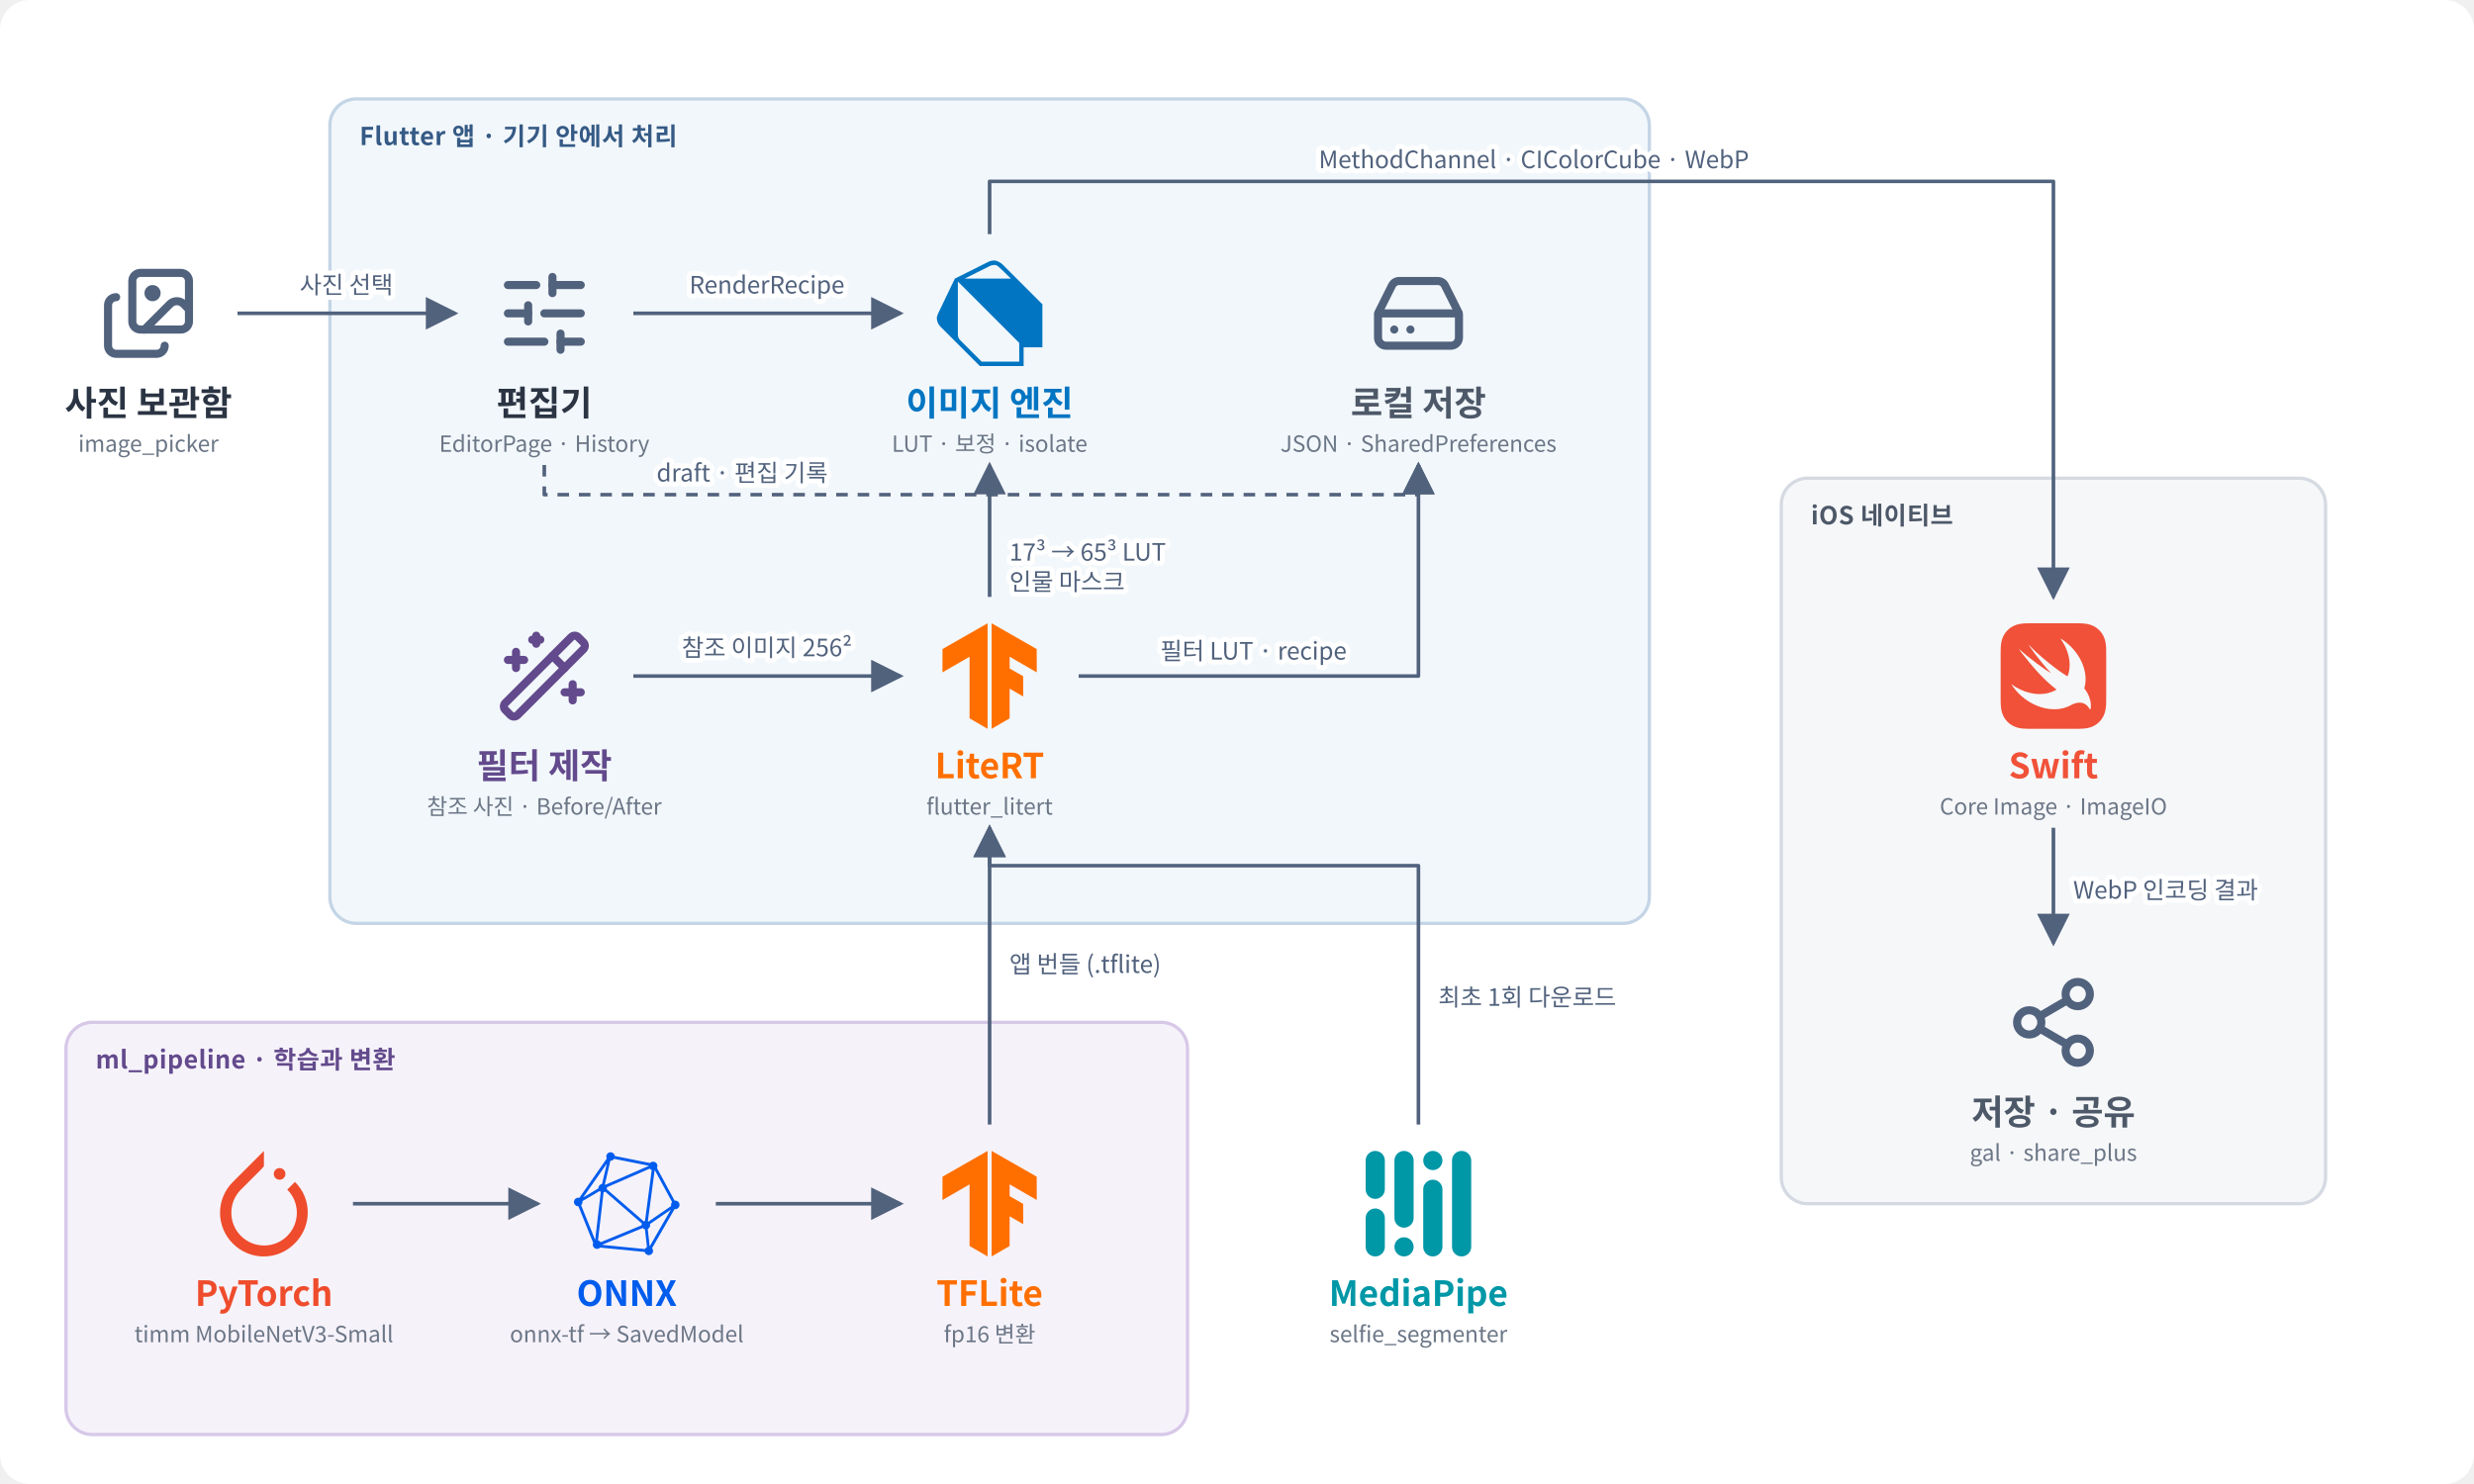
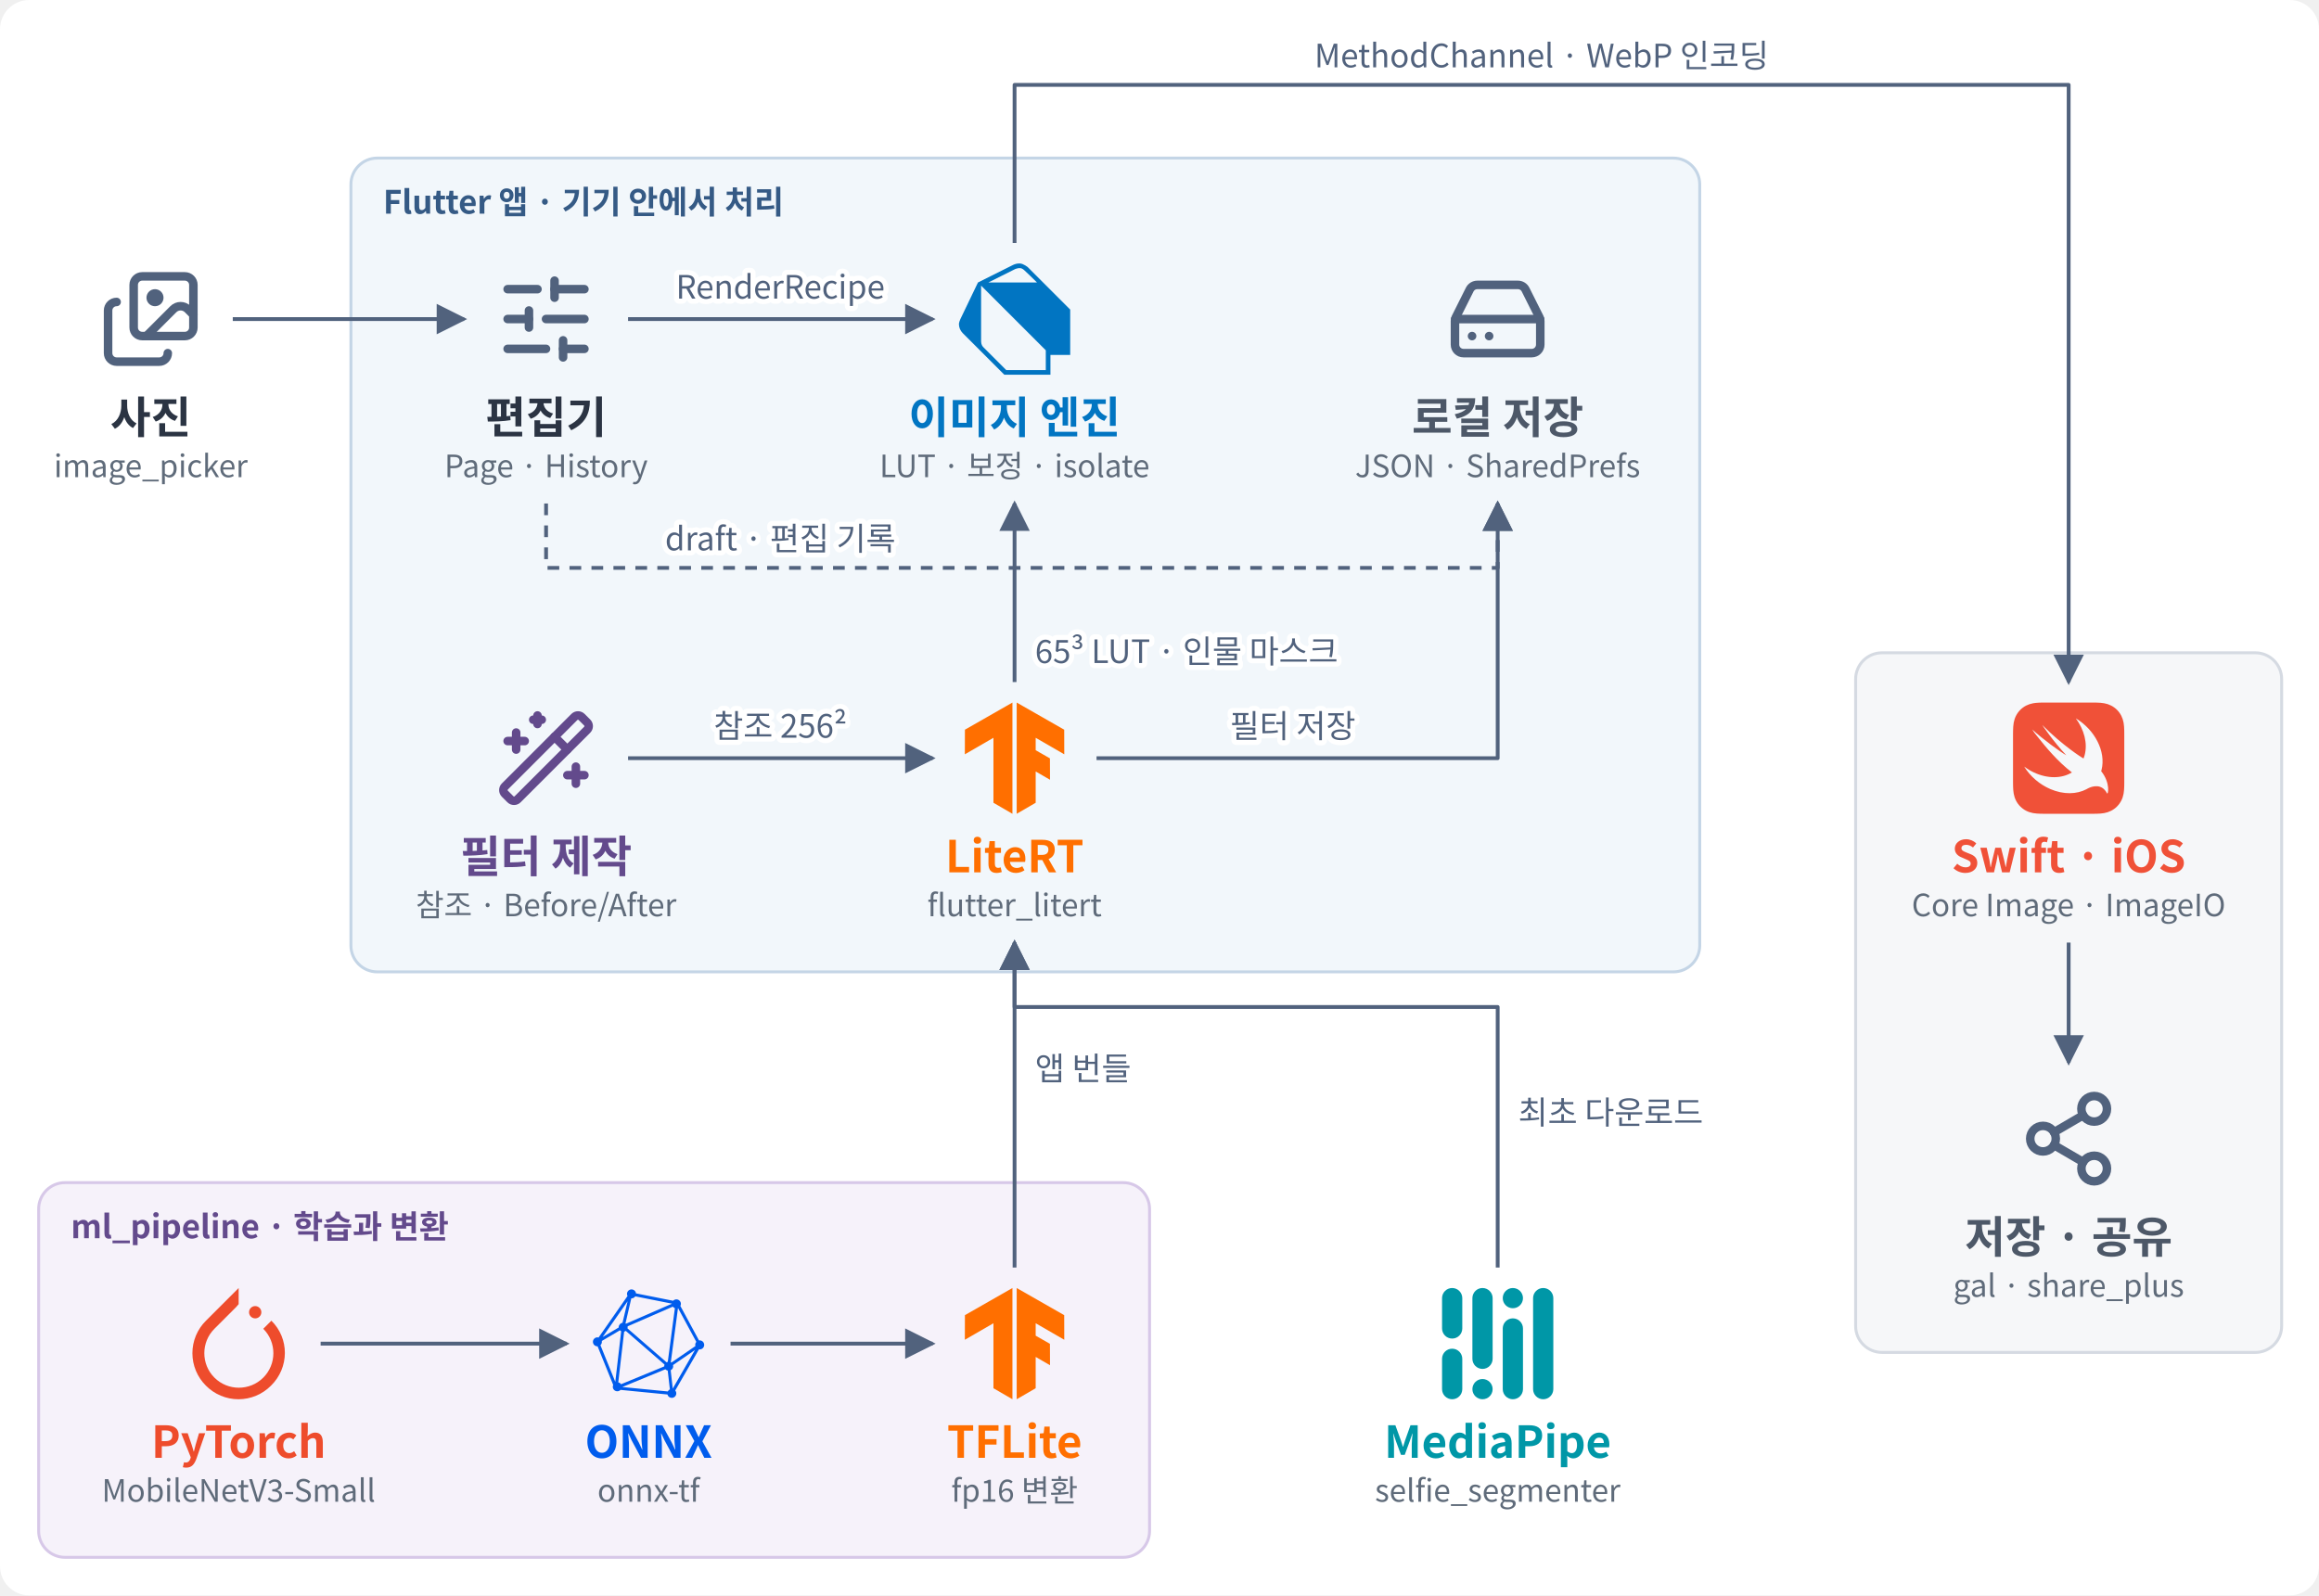
- <svg xmlns="http://www.w3.org/2000/svg" viewBox="0 0 1500 900" width="1500" height="900" font-family="Pretendard, 'Apple SD Gothic Neo', 'Noto Sans KR', 'Noto Sans CJK KR', 'Malgun Gothic', sans-serif">
+ <svg xmlns="http://www.w3.org/2000/svg" viewBox="-13 -88 1584 1090" width="1584" height="1090" font-family="Pretendard, 'Apple SD Gothic Neo', 'Noto Sans KR', 'Noto Sans CJK KR', 'Malgun Gothic', sans-serif">
  <defs>
-     <marker id="ah" viewBox="0 0 10 10" refX="9" refY="5" markerWidth="9" markerHeight="9" orient="auto-start-reverse">
+     <marker id="ah" viewBox="0 0 10 10" refX="9" refY="5" markerWidth="8" markerHeight="8" orient="auto-start-reverse">
      <path d="M0,0 L10,5 L0,10 z" fill="#51627d" />
    </marker>
  </defs>
-   <rect x="0" y="0" width="1500" height="900" rx="18" fill="#ffffff" />
-   <rect x="200" y="60" width="800" height="500" rx="16" fill="#f2f7fb" stroke="#c4d5e6" stroke-width="2" />
-   <text x="218" y="88" font-size="15" font-weight="700" fill="#355a85" letter-spacing="0.3">Flutter 앱 · 기기 안에서 처리</text>
-   <rect x="1080" y="290" width="330" height="440" rx="16" fill="#f6f7f9" stroke="#d5dae2" stroke-width="2" />
-   <text x="1098" y="318" font-size="15" font-weight="700" fill="#4d5868" letter-spacing="0.3">iOS 네이티브</text>
-   <rect x="40" y="620" width="680" height="250" rx="16" fill="#f6f2fa" stroke="#d7c8e8" stroke-width="2" />
-   <text x="58" y="648" font-size="15" font-weight="700" fill="#634a8c" letter-spacing="0.3">ml_pipeline · 학습과 변환</text>
-   <path d="M144.0,190.0 L276.0,190.0" fill="none" stroke="#51627d" stroke-width="2.2" stroke-linejoin="round" marker-end="url(#ah)" />
-   <path d="M384.0,190.0 L546.0,190.0" fill="none" stroke="#51627d" stroke-width="2.2" stroke-linejoin="round" marker-end="url(#ah)" />
-   <path d="M600.0,142.0 L600.0,110.0 L1245.0,110.0 L1245.0,362.0" fill="none" stroke="#51627d" stroke-width="2.2" stroke-linejoin="round" marker-end="url(#ah)" />
-   <path d="M330.0,282.0 L330.0,300.0 L860.0,300.0 L860.0,282.0" fill="none" stroke="#51627d" stroke-width="2.2" stroke-linejoin="round" stroke-dasharray="7 6" marker-end="url(#ah)" />
-   <path d="M384.0,410.0 L546.0,410.0" fill="none" stroke="#51627d" stroke-width="2.2" stroke-linejoin="round" marker-end="url(#ah)" />
-   <path d="M600.0,362.0 L600.0,282.0" fill="none" stroke="#51627d" stroke-width="2.2" stroke-linejoin="round" marker-end="url(#ah)" />
-   <path d="M654.0,410.0 L860.0,410.0 L860.0,282.0" fill="none" stroke="#51627d" stroke-width="2.2" stroke-linejoin="round" marker-end="url(#ah)" />
-   <path d="M1245.0,502.0 L1245.0,572.0" fill="none" stroke="#51627d" stroke-width="2.2" stroke-linejoin="round" marker-end="url(#ah)" />
-   <path d="M214.0,730.0 L326.0,730.0" fill="none" stroke="#51627d" stroke-width="2.2" stroke-linejoin="round" marker-end="url(#ah)" />
-   <path d="M434.0,730.0 L546.0,730.0" fill="none" stroke="#51627d" stroke-width="2.2" stroke-linejoin="round" marker-end="url(#ah)" />
-   <path d="M600.0,682.0 L600.0,502.0" fill="none" stroke="#51627d" stroke-width="2.2" stroke-linejoin="round" marker-end="url(#ah)" />
-   <path d="M860.0,682.0 L860.0,525.0 L600.0,525.0 L600.0,502.0" fill="none" stroke="#51627d" stroke-width="2.2" stroke-linejoin="round" marker-end="url(#ah)" />
-   <svg x="60.6" y="160.6" width="58.88" height="58.88" viewBox="0 0 24 24" fill="none" stroke="#51627d" stroke-width="2" stroke-linecap="round" stroke-linejoin="round">
+   <rect x="-13" y="-88" width="1584" height="1090" rx="20" fill="#ffffff" />
+   <rect x="226.7" y="20.0" width="921.3" height="556.0" rx="18" fill="#f2f7fb" stroke="#c4d5e6" stroke-width="2" />
+   <text x="248.7" y="58.0" font-size="22" font-weight="700" fill="#355a85">Flutter 앱 · 기기 안에서 처리</text>
+   <rect x="1254.5" y="358.0" width="291.0" height="478.0" rx="18" fill="#f6f7f9" stroke="#d5dae2" stroke-width="2" />
+   <rect x="13.4" y="720.0" width="758.8" height="256.0" rx="18" fill="#f6f2fa" stroke="#d7c8e8" stroke-width="2" />
+   <text x="35.4" y="758.0" font-size="22" font-weight="700" fill="#634a8c">ml_pipeline · 학습과 변환</text>
+   <path d="M146.0,130.0 L304.0,130.0" fill="none" stroke="#51627d" stroke-width="2.6" stroke-linejoin="round" marker-end="url(#ah)" />
+   <path d="M416.0,130.0 L624.0,130.0" fill="none" stroke="#51627d" stroke-width="2.6" stroke-linejoin="round" marker-end="url(#ah)" />
+   <path d="M680.0,78.0 L680.0,-30.0 L1400.0,-30.0 L1400.0,378.0" fill="none" stroke="#51627d" stroke-width="2.6" stroke-linejoin="round" marker-end="url(#ah)" />
+   <path d="M360.0,256.0 L360.0,300.0 L1010.0,300.0 L1010.0,256.0" fill="none" stroke="#51627d" stroke-width="2.6" stroke-linejoin="round" stroke-dasharray="8 7" marker-end="url(#ah)" />
+   <path d="M416.0,430.0 L624.0,430.0" fill="none" stroke="#51627d" stroke-width="2.6" stroke-linejoin="round" marker-end="url(#ah)" />
+   <path d="M680.0,378.0 L680.0,256.0" fill="none" stroke="#51627d" stroke-width="2.6" stroke-linejoin="round" marker-end="url(#ah)" />
+   <path d="M736.0,430.0 L1010.0,430.0 L1010.0,256.0" fill="none" stroke="#51627d" stroke-width="2.6" stroke-linejoin="round" marker-end="url(#ah)" />
+   <path d="M1400.0,556.0 L1400.0,638.0" fill="none" stroke="#51627d" stroke-width="2.6" stroke-linejoin="round" marker-end="url(#ah)" />
+   <path d="M206.0,830.0 L374.0,830.0" fill="none" stroke="#51627d" stroke-width="2.6" stroke-linejoin="round" marker-end="url(#ah)" />
+   <path d="M486.0,830.0 L624.0,830.0" fill="none" stroke="#51627d" stroke-width="2.6" stroke-linejoin="round" marker-end="url(#ah)" />
+   <path d="M680.0,778.0 L680.0,556.0" fill="none" stroke="#51627d" stroke-width="2.6" stroke-linejoin="round" marker-end="url(#ah)" />
+   <path d="M1010.0,778.0 L1010.0,600.0 L680.0,600.0 L680.0,556.0" fill="none" stroke="#51627d" stroke-width="2.6" stroke-linejoin="round" marker-end="url(#ah)" />
+   <svg x="55.0" y="95.0" width="69.92" height="69.92" viewBox="0 0 24 24" fill="none" stroke="#51627d" stroke-width="2" stroke-linecap="round" stroke-linejoin="round">
    <path d="m22 11-1.296-1.296a2.4 2.4 0 0 0-3.408 0L11 16" />
    <path d="M4 8a2 2 0 0 0-2 2v10a2 2 0 0 0 2 2h10a2 2 0 0 0 2-2" />
    <circle cx="13" cy="7" r="1" fill="#51627d" />
    <rect x="8" y="2" width="14" height="14" rx="2" />
  </svg>
-   <text x="90" y="252.0" text-anchor="middle" font-size="21" font-weight="700" fill="#2b3443">사진 보관함</text>
-   <text x="90" y="274.0" text-anchor="middle" font-size="13.5" fill="#6b7686">image_picker</text>
-   <svg x="300.6" y="160.6" width="58.88" height="58.88" viewBox="0 0 24 24" fill="none" stroke="#51627d" stroke-width="2" stroke-linecap="round" stroke-linejoin="round">
+   <text x="90" y="208.0" text-anchor="middle" font-size="30" font-weight="700" fill="#2b3443">사진</text>
+   <text x="90" y="238.0" text-anchor="middle" font-size="21" fill="#5f6b7a">image_picker</text>
+   <svg x="325.0" y="95.0" width="69.92" height="69.92" viewBox="0 0 24 24" fill="none" stroke="#51627d" stroke-width="2" stroke-linecap="round" stroke-linejoin="round">
    <path d="M10 5H3" />
    <path d="M12 19H3" />
    <path d="M14 3v4" />
    <path d="M16 17v4" />
    <path d="M21 12h-9" />
    <path d="M21 19h-5" />
    <path d="M21 5h-7" />
    <path d="M8 10v4" />
    <path d="M8 12H3" />
  </svg>
-   <text x="330" y="252.0" text-anchor="middle" font-size="21" font-weight="700" fill="#2b3443">편집기</text>
-   <text x="330" y="274.0" text-anchor="middle" font-size="13.5" fill="#6b7686">EditorPage · History</text>
-   <g transform="translate(568.0,158.0) scale(2.6667)">
+   <text x="360" y="208.0" text-anchor="middle" font-size="30" font-weight="700" fill="#2b3443">편집기</text>
+   <text x="360" y="238.0" text-anchor="middle" font-size="21" fill="#5f6b7a">Page · History</text>
+   <g transform="translate(642.0,92.0) scale(3.1667)">
    <path d="M4.105 4.105S9.158 1.58 11.684.316a3.079 3.079 0 0 1 1.481-.315c.766.047 1.677.788 1.677.788L24 9.948v9.789h-4.263V24H9.789l-9-9C.303 14.5 0 13.795 0 13.105c0-.319.18-.818.316-1.105l3.789-7.895zm.679.679v11.787c.002.543.021 1.024.498 1.508L10.204 23h8.533v-4.263L4.784 4.784zm12.055-.678c-.899-.896-1.809-1.78-2.74-2.643-.302-.267-.567-.468-1.07-.462-.37.014-.87.195-.87.195L6.341 4.105l10.498.001z" fill="#0175C2" />
  </g>
-   <text x="600" y="252.0" text-anchor="middle" font-size="21" font-weight="700" fill="#0175C2">이미지 엔진</text>
-   <text x="600" y="274.0" text-anchor="middle" font-size="13.5" fill="#6b7686">LUT · 보정 · isolate</text>
-   <svg x="830.6" y="160.6" width="58.88" height="58.88" viewBox="0 0 24 24" fill="none" stroke="#51627d" stroke-width="2" stroke-linecap="round" stroke-linejoin="round">
+   <text x="680" y="208.0" text-anchor="middle" font-size="30" font-weight="700" fill="#0175C2">이미지 엔진</text>
+   <text x="680" y="238.0" text-anchor="middle" font-size="21" fill="#5f6b7a">LUT · 보정 · isolate</text>
+   <svg x="975.0" y="95.0" width="69.92" height="69.92" viewBox="0 0 24 24" fill="none" stroke="#51627d" stroke-width="2" stroke-linecap="round" stroke-linejoin="round">
    <path d="M10 16h.01" />
    <path d="M2.212 11.577a2 2 0 0 0-.212.896V18a2 2 0 0 0 2 2h16a2 2 0 0 0 2-2v-5.527a2 2 0 0 0-.212-.896L18.55 5.11A2 2 0 0 0 16.76 4H7.24a2 2 0 0 0-1.79 1.11z" />
    <path d="M21.946 12.013H2.054" />
    <path d="M6 16h.01" />
  </svg>
-   <text x="860" y="252.0" text-anchor="middle" font-size="21" font-weight="700" fill="#4d5868">로컬 저장</text>
-   <text x="860" y="274.0" text-anchor="middle" font-size="13.5" fill="#6b7686">JSON · SharedPreferences</text>
-   <svg x="300.6" y="380.6" width="58.88" height="58.88" viewBox="0 0 24 24" fill="none" stroke="#634a8c" stroke-width="2" stroke-linecap="round" stroke-linejoin="round">
+   <text x="1010" y="208.0" text-anchor="middle" font-size="30" font-weight="700" fill="#4d5868">로컬 저장</text>
+   <text x="1010" y="238.0" text-anchor="middle" font-size="21" fill="#5f6b7a">JSON · SharedPrefs</text>
+   <svg x="325.0" y="395.0" width="69.92" height="69.92" viewBox="0 0 24 24" fill="none" stroke="#634a8c" stroke-width="2" stroke-linecap="round" stroke-linejoin="round">
    <path d="m21.64 3.64-1.28-1.28a1.21 1.21 0 0 0-1.72 0L2.36 18.64a1.21 1.21 0 0 0 0 1.72l1.28 1.28a1.2 1.2 0 0 0 1.72 0L21.64 5.36a1.2 1.2 0 0 0 0-1.72" />
    <path d="m14 7 3 3" />
    <path d="M5 6v4" />
    <path d="M19 14v4" />
    <path d="M10 2v2" />
    <path d="M7 8H3" />
    <path d="M21 16h-4" />
    <path d="M11 3H9" />
  </svg>
-   <text x="330" y="472.0" text-anchor="middle" font-size="21" font-weight="700" fill="#634a8c">필터 제작</text>
-   <text x="330" y="494.0" text-anchor="middle" font-size="13.5" fill="#6b7686">참조 사진 · Before/After</text>
-   <g transform="translate(568.0,378.0) scale(2.6667)">
+   <text x="360" y="508.0" text-anchor="middle" font-size="30" font-weight="700" fill="#634a8c">필터 제작</text>
+   <text x="360" y="538.0" text-anchor="middle" font-size="21" fill="#5f6b7a">참조 · Before/After</text>
+   <g transform="translate(642.0,392.0) scale(3.1667)">
    <path d="M1.292 5.856L11.54 0v24l-4.095-2.378V7.603l-6.168 3.564.015-5.31zm21.43 5.311l-.014-5.31L12.46 0v24l4.095-2.378V14.87l3.092 1.788-.018-4.618-3.074-1.756V7.603l6.168 3.564z" fill="#FF6F00" />
  </g>
-   <text x="600" y="472.0" text-anchor="middle" font-size="21" font-weight="700" fill="#FF6F00">LiteRT</text>
-   <text x="600" y="494.0" text-anchor="middle" font-size="13.5" fill="#6b7686">flutter_litert</text>
-   <g transform="translate(1213.0,378.0) scale(2.6667)">
+   <text x="680" y="508.0" text-anchor="middle" font-size="30" font-weight="700" fill="#FF6F00">LiteRT</text>
+   <text x="680" y="538.0" text-anchor="middle" font-size="21" fill="#5f6b7a">flutter_litert</text>
+   <g transform="translate(1362.0,392.0) scale(3.1667)">
    <path d="M7.508 0c-.287 0-.573 0-.86.002-.241.002-.483.003-.724.01-.132.003-.263.009-.395.015A9.154 9.154 0 0 0 4.348.15 5.492 5.492 0 0 0 2.85.645 5.04 5.04 0 0 0 .645 2.848c-.245.48-.4.972-.495 1.5-.093.52-.122 1.05-.136 1.576a35.2 35.2 0 0 0-.012.724C0 6.935 0 7.221 0 7.508v8.984c0 .287 0 .575.002.862.002.24.005.481.012.722.014.526.043 1.057.136 1.576.095.528.25 1.02.495 1.5a5.03 5.03 0 0 0 2.205 2.203c.48.244.97.4 1.498.495.52.093 1.05.124 1.576.138.241.007.483.009.724.01.287.002.573.002.86.002h8.984c.287 0 .573 0 .86-.002.241-.001.483-.003.724-.01a10.523 10.523 0 0 0 1.578-.138 5.322 5.322 0 0 0 1.498-.495 5.035 5.035 0 0 0 2.203-2.203c.245-.48.4-.972.495-1.5.093-.52.124-1.05.138-1.576.007-.241.009-.481.01-.722.002-.287.002-.575.002-.862V7.508c0-.287 0-.573-.002-.86a33.662 33.662 0 0 0-.01-.724 10.5 10.5 0 0 0-.138-1.576 5.328 5.328 0 0 0-.495-1.5A5.039 5.039 0 0 0 21.152.645 5.32 5.32 0 0 0 19.654.15a10.493 10.493 0 0 0-1.578-.138 34.98 34.98 0 0 0-.722-.01C17.067 0 16.779 0 16.492 0H7.508zm6.035 3.41c4.114 2.47 6.545 7.162 5.549 11.131-.024.093-.05.181-.076.272l.002.001c2.062 2.538 1.5 5.258 1.236 4.745-1.072-2.086-3.066-1.568-4.088-1.043a6.803 6.803 0 0 1-.281.158l-.02.012-.002.002c-2.115 1.123-4.957 1.205-7.812-.022a12.568 12.568 0 0 1-5.64-4.838c.649.48 1.35.902 2.097 1.252 3.019 1.414 6.051 1.311 8.197-.002C9.651 12.73 7.101 9.67 5.146 7.191a10.628 10.628 0 0 1-1.005-1.384c2.34 2.142 6.038 4.83 7.365 5.576C8.69 8.408 6.208 4.743 6.324 4.86c4.436 4.47 8.528 6.996 8.528 6.996.154.085.27.154.36.213.085-.215.16-.437.224-.668.708-2.588-.09-5.548-1.893-7.992z" fill="#F05138" />
  </g>
-   <text x="1245" y="472.0" text-anchor="middle" font-size="21" font-weight="700" fill="#F05138">Swift</text>
-   <text x="1245" y="494.0" text-anchor="middle" font-size="13.5" fill="#6b7686">Core Image · ImageIO</text>
-   <svg x="1215.6" y="590.6" width="58.88" height="58.88" viewBox="0 0 24 24" fill="none" stroke="#51627d" stroke-width="2" stroke-linecap="round" stroke-linejoin="round">
+   <text x="1400" y="508.0" text-anchor="middle" font-size="30" font-weight="700" fill="#F05138">Swift · iOS</text>
+   <text x="1400" y="538.0" text-anchor="middle" font-size="21" fill="#5f6b7a">Core Image · ImageIO</text>
+   <svg x="1365.0" y="655.0" width="69.92" height="69.92" viewBox="0 0 24 24" fill="none" stroke="#51627d" stroke-width="2" stroke-linecap="round" stroke-linejoin="round">
    <circle cx="18" cy="5" r="3" />
    <circle cx="6" cy="12" r="3" />
    <circle cx="18" cy="19" r="3" />
    <line x1="8.59" x2="15.42" y1="13.51" y2="17.49" />
    <line x1="15.41" x2="8.59" y1="6.51" y2="10.49" />
  </svg>
-   <text x="1245" y="682.0" text-anchor="middle" font-size="21" font-weight="700" fill="#4d5868">저장 · 공유</text>
-   <text x="1245" y="704.0" text-anchor="middle" font-size="13.5" fill="#6b7686">gal · share_plus</text>
-   <g transform="translate(128.0,698.0) scale(2.6667)">
+   <text x="1400" y="768.0" text-anchor="middle" font-size="30" font-weight="700" fill="#4d5868">저장 · 공유</text>
+   <text x="1400" y="798.0" text-anchor="middle" font-size="21" fill="#5f6b7a">gal · share_plus</text>
+   <g transform="translate(112.0,792.0) scale(3.1667)">
    <path d="M12.005 0L4.952 7.053a9.865 9.865 0 000 14.022 9.866 9.866 0 0014.022 0c3.984-3.9 3.986-10.205.085-14.023l-1.744 1.743c2.904 2.905 2.904 7.634 0 10.538s-7.634 2.904-10.538 0-2.904-7.634 0-10.538l4.647-4.646.582-.665zm3.568 3.899a1.327 1.327 0 00-1.327 1.327 1.327 1.327 0 001.327 1.328A1.327 1.327 0 0016.9 5.226 1.327 1.327 0 0015.573 3.9z" fill="#EE4C2C" />
  </g>
-   <text x="160" y="792.0" text-anchor="middle" font-size="21" font-weight="700" fill="#EE4C2C">PyTorch</text>
-   <text x="160" y="814.0" text-anchor="middle" font-size="13.5" fill="#6b7686">timm MobileNetV3-Small</text>
-   <g transform="translate(348.0,698.0) scale(2.6667)">
+   <text x="150" y="908.0" text-anchor="middle" font-size="30" font-weight="700" fill="#EE4C2C">PyTorch</text>
+   <text x="150" y="938.0" text-anchor="middle" font-size="21" fill="#5f6b7a">MobileNetV3-Small</text>
+   <g transform="translate(392.0,792.0) scale(3.1667)">
    <path d="M23.032 11.296c-.05 0-.101 0-.151.013l-4.021-7.439c.075-.138.113-.289.113-.452 0-.54-.44-.968-.968-.968-.277 0-.528.113-.704.301L9.286 1.156C9.236.678 8.821.302 8.318.302c-.528 0-.968.44-.968.968 0 .163.038.314.113.452l-6.245 8.959c-.075-.025-.163-.038-.251-.038-.54 0-.968.44-.968.968 0 .54.44.968.968.968h.038l3.368 8.331c-.05.126-.088.264-.088.402 0 .54.44.968.968.968.276 0 .528-.113.704-.301l10.115.993c.101.427.49.729.942.729.54 0 .968-.44.968-.968 0-.239-.088-.465-.226-.628l5.114-8.871c.05.013.101.013.163.013.54 0 .968-.44.968-.968 0-.54-.427-.98-.968-.98zM17.227 4.021c.113.151.277.264.452.327l-1.533 11.573c-.101.025-.189.05-.276.101L7.451 8.708c.025-.075.038-.163.038-.251 0-.063-.013-.126-.013-.188zm4.875 8.507l-5.177 3.556a1.105 1.105 0 0 0-.126-.075L18.346 4.335h.013l3.946 7.288c-.151.176-.239.39-.239.641 0 .101.013.189.038.264zM6.383 7.502c-.465.075-.829.477-.829.955v.063l-3.455 2.048 5.378-7.703zm.352 1.91c.126-.025.251-.088.352-.163l8.356 7.263c-.038.113-.063.226-.063.352v.05l-9.311 3.845c-.138-.201-.352-.352-.603-.402zm8.896 8.117c.126.138.302.251.503.289l.465 4.046c-.201.101-.352.264-.452.452l-9.814-.955zm1.143.214c.327-.163.54-.49.54-.867 0-.088-.013-.163-.038-.251l4.737-3.255-4.8 8.331zm.251-14.35l-9.889 4.31-.113-.075 1.256-5.391h.038c.339 0 .641-.176.817-.44l7.891 1.571zM1.935 11.611c0-.063-.013-.126-.013-.189l3.908-2.3c.075.075.163.151.264.201L4.825 20.243l-3.204-7.904c.189-.176.314-.44.314-.729Z" fill="#005CED" />
  </g>
-   <text x="380" y="792.0" text-anchor="middle" font-size="21" font-weight="700" fill="#005CED">ONNX</text>
-   <text x="380" y="814.0" text-anchor="middle" font-size="13.5" fill="#6b7686">onnx-tf → SavedModel</text>
-   <g transform="translate(568.0,698.0) scale(2.6667)">
+   <text x="430" y="908.0" text-anchor="middle" font-size="30" font-weight="700" fill="#005CED">ONNX</text>
+   <text x="430" y="938.0" text-anchor="middle" font-size="21" fill="#5f6b7a">onnx-tf</text>
+   <g transform="translate(642.0,792.0) scale(3.1667)">
    <path d="M1.292 5.856L11.54 0v24l-4.095-2.378V7.603l-6.168 3.564.015-5.31zm21.43 5.311l-.014-5.31L12.46 0v24l4.095-2.378V14.87l3.092 1.788-.018-4.618-3.074-1.756V7.603l6.168 3.564z" fill="#FF6F00" />
  </g>
-   <text x="600" y="792.0" text-anchor="middle" font-size="21" font-weight="700" fill="#FF6F00">TFLite</text>
-   <text x="600" y="814.0" text-anchor="middle" font-size="13.5" fill="#6b7686">fp16 변환</text>
-   <g transform="translate(828.0,698.0) scale(2.6667)">
+   <text x="680" y="908.0" text-anchor="middle" font-size="30" font-weight="700" fill="#FF6F00">TFLite</text>
+   <text x="680" y="938.0" text-anchor="middle" font-size="21" fill="#5f6b7a">fp16 변환</text>
+   <g transform="translate(972.0,792.0) scale(3.1667)">
    <path d="M2.182 0C1 0 .037.94.002 2.114L0 2.182v6.545a2.182 2.182 0 0 0 4.364 0V2.182A2.182 2.182 0 0 0 2.182 0Zm6.545 0c-1.182 0-2.145.94-2.18 2.114l-.002.068v13.09a2.182 2.182 0 0 0 4.364 0V2.183A2.182 2.182 0 0 0 8.727 0Zm6.546 0a2.182 2.182 0 0 0-2.182 2.182 2.182 2.182 0 0 0 2.182 2.182 2.182 2.182 0 0 0 2.182-2.182A2.182 2.182 0 0 0 15.273 0Zm6.545 0c-1.182 0-2.145.94-2.18 2.114l-.002.068v19.636a2.182 2.182 0 0 0 4.364 0V2.182A2.182 2.182 0 0 0 21.818 0Zm-6.545 6.545c-1.183 0-2.145.94-2.181 2.114l-.001.068v13.091a2.182 2.182 0 0 0 4.364 0V8.728a2.182 2.182 0 0 0-2.182-2.183zM2.182 13.091c-1.182 0-2.145.94-2.18 2.114L0 15.273v6.545a2.182 2.182 0 0 0 4.364 0v-6.545a2.182 2.182 0 0 0-2.182-2.182zm6.545 6.545a2.182 2.182 0 0 0-2.182 2.182A2.182 2.182 0 0 0 8.727 24a2.182 2.182 0 0 0 2.182-2.182 2.182 2.182 0 0 0-2.182-2.182Z" fill="#0097A7" />
  </g>
-   <text x="860" y="792.0" text-anchor="middle" font-size="21" font-weight="700" fill="#0097a7">MediaPipe</text>
-   <text x="860" y="814.0" text-anchor="middle" font-size="13.5" fill="#6b7686">selfie_segmenter</text>
-   <text x="210.0" y="178.0" text-anchor="middle" font-size="14.5" fill="#ffffff" stroke="#ffffff" stroke-width="6" stroke-linejoin="round">사진 선택</text>
-   <text x="210.0" y="178.0" text-anchor="middle" font-size="14.5" fill="#51627d">사진 선택</text>
-   <text x="465.0" y="178.0" text-anchor="middle" font-size="14.5" fill="#ffffff" stroke="#ffffff" stroke-width="6" stroke-linejoin="round">RenderRecipe</text>
-   <text x="465.0" y="178.0" text-anchor="middle" font-size="14.5" fill="#51627d">RenderRecipe</text>
-   <text x="930.0" y="102.0" text-anchor="middle" font-size="14.5" fill="#ffffff" stroke="#ffffff" stroke-width="6" stroke-linejoin="round">MethodChannel · CIColorCube · WebP</text>
-   <text x="930.0" y="102.0" text-anchor="middle" font-size="14.5" fill="#51627d">MethodChannel · CIColorCube · WebP</text>
-   <text x="450.0" y="292.0" text-anchor="middle" font-size="14.5" fill="#ffffff" stroke="#ffffff" stroke-width="6" stroke-linejoin="round">draft · 편집 기록</text>
-   <text x="450.0" y="292.0" text-anchor="middle" font-size="14.5" fill="#51627d">draft · 편집 기록</text>
-   <text x="465.0" y="398.0" text-anchor="middle" font-size="14.5" fill="#ffffff" stroke="#ffffff" stroke-width="6" stroke-linejoin="round">참조 이미지 256²</text>
-   <text x="465.0" y="398.0" text-anchor="middle" font-size="14.5" fill="#51627d">참조 이미지 256²</text>
-   <text x="612.0" y="340.0" text-anchor="start" font-size="14.5" fill="#ffffff" stroke="#ffffff" stroke-width="6" stroke-linejoin="round">17³ → 65³ LUT</text>
-   <text x="612.0" y="340.0" text-anchor="start" font-size="14.5" fill="#51627d">17³ → 65³ LUT</text>
-   <text x="612.0" y="358.0" text-anchor="start" font-size="14.5" fill="#ffffff" stroke="#ffffff" stroke-width="6" stroke-linejoin="round">인물 마스크</text>
-   <text x="612.0" y="358.0" text-anchor="start" font-size="14.5" fill="#51627d">인물 마스크</text>
-   <text x="760.0" y="400.0" text-anchor="middle" font-size="14.5" fill="#ffffff" stroke="#ffffff" stroke-width="6" stroke-linejoin="round">필터 LUT · recipe</text>
-   <text x="760.0" y="400.0" text-anchor="middle" font-size="14.5" fill="#51627d">필터 LUT · recipe</text>
-   <text x="1257.0" y="545.0" text-anchor="start" font-size="14.5" fill="#ffffff" stroke="#ffffff" stroke-width="6" stroke-linejoin="round">WebP 인코딩 결과</text>
-   <text x="1257.0" y="545.0" text-anchor="start" font-size="14.5" fill="#51627d">WebP 인코딩 결과</text>
-   <text x="612.0" y="590.0" text-anchor="start" font-size="14.5" fill="#ffffff" stroke="#ffffff" stroke-width="6" stroke-linejoin="round">앱 번들 (.tflite)</text>
-   <text x="612.0" y="590.0" text-anchor="start" font-size="14.5" fill="#51627d">앱 번들 (.tflite)</text>
-   <text x="872.0" y="610.0" text-anchor="start" font-size="14.5" fill="#ffffff" stroke="#ffffff" stroke-width="6" stroke-linejoin="round">최초 1회 다운로드</text>
-   <text x="872.0" y="610.0" text-anchor="start" font-size="14.5" fill="#51627d">최초 1회 다운로드</text>
+   <text x="1010" y="908.0" text-anchor="middle" font-size="30" font-weight="700" fill="#0097a7">MediaPipe</text>
+   <text x="1010" y="938.0" text-anchor="middle" font-size="21" fill="#5f6b7a">selfie_segmenter</text>
+   <text x="520.0" y="116.0" text-anchor="middle" font-size="22" fill="#ffffff" stroke="#ffffff" stroke-width="7" stroke-linejoin="round">RenderRecipe</text>
+   <text x="520.0" y="116.0" text-anchor="middle" font-size="22" fill="#51627d">RenderRecipe</text>
+   <text x="1040.0" y="-42.0" text-anchor="middle" font-size="22" fill="#ffffff" stroke="#ffffff" stroke-width="7" stroke-linejoin="round">MethodChannel · WebP 인코딩</text>
+   <text x="1040.0" y="-42.0" text-anchor="middle" font-size="22" fill="#51627d">MethodChannel · WebP 인코딩</text>
+   <text x="520.0" y="288.0" text-anchor="middle" font-size="22" fill="#ffffff" stroke="#ffffff" stroke-width="7" stroke-linejoin="round">draft · 편집 기록</text>
+   <text x="520.0" y="288.0" text-anchor="middle" font-size="22" fill="#51627d">draft · 편집 기록</text>
+   <text x="520.0" y="416.0" text-anchor="middle" font-size="22" fill="#ffffff" stroke="#ffffff" stroke-width="7" stroke-linejoin="round">참조 256²</text>
+   <text x="520.0" y="416.0" text-anchor="middle" font-size="22" fill="#51627d">참조 256²</text>
+   <text x="694.0" y="365.0" text-anchor="start" font-size="22" fill="#ffffff" stroke="#ffffff" stroke-width="7" stroke-linejoin="round">65³ LUT · 인물 마스크</text>
+   <text x="694.0" y="365.0" text-anchor="start" font-size="22" fill="#51627d">65³ LUT · 인물 마스크</text>
+   <text x="870.0" y="416.0" text-anchor="middle" font-size="22" fill="#ffffff" stroke="#ffffff" stroke-width="7" stroke-linejoin="round">필터 저장</text>
+   <text x="870.0" y="416.0" text-anchor="middle" font-size="22" fill="#51627d">필터 저장</text>
+   <text x="694.0" y="650.0" text-anchor="start" font-size="22" fill="#ffffff" stroke="#ffffff" stroke-width="7" stroke-linejoin="round">앱 번들</text>
+   <text x="694.0" y="650.0" text-anchor="start" font-size="22" fill="#51627d">앱 번들</text>
+   <text x="1024.0" y="680.0" text-anchor="start" font-size="22" fill="#ffffff" stroke="#ffffff" stroke-width="7" stroke-linejoin="round">최초 다운로드</text>
+   <text x="1024.0" y="680.0" text-anchor="start" font-size="22" fill="#51627d">최초 다운로드</text>
</svg>
